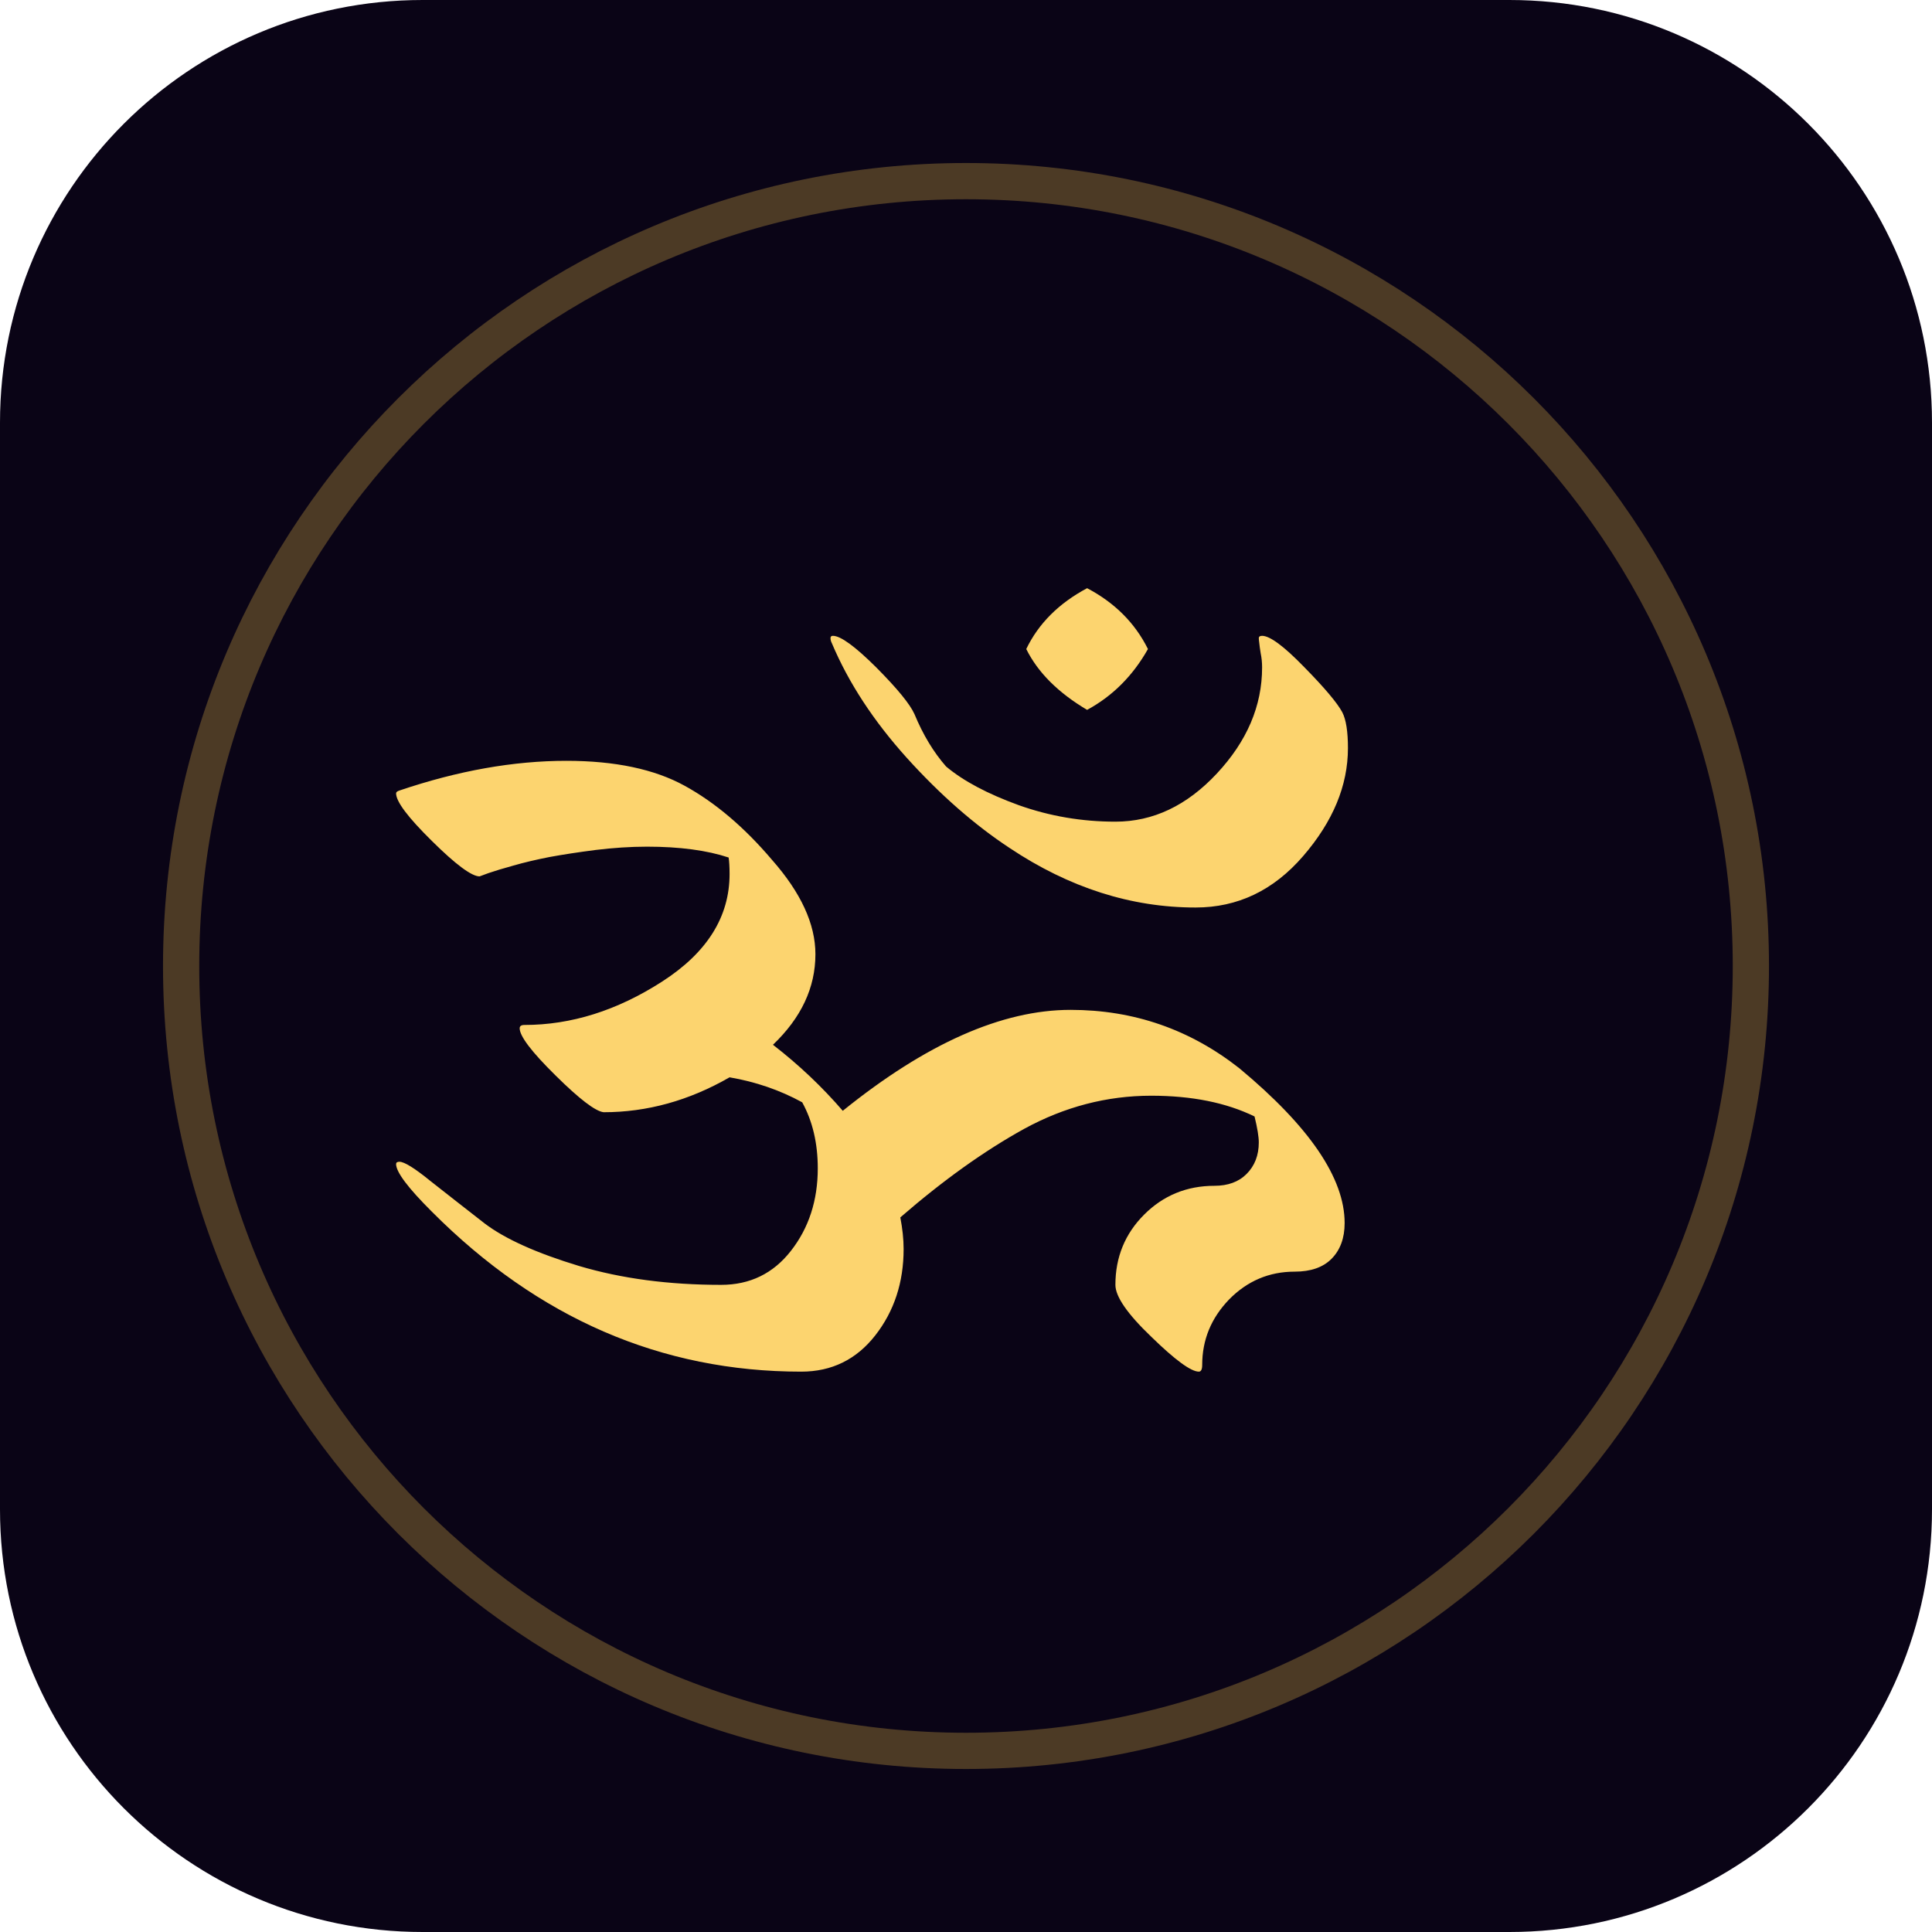
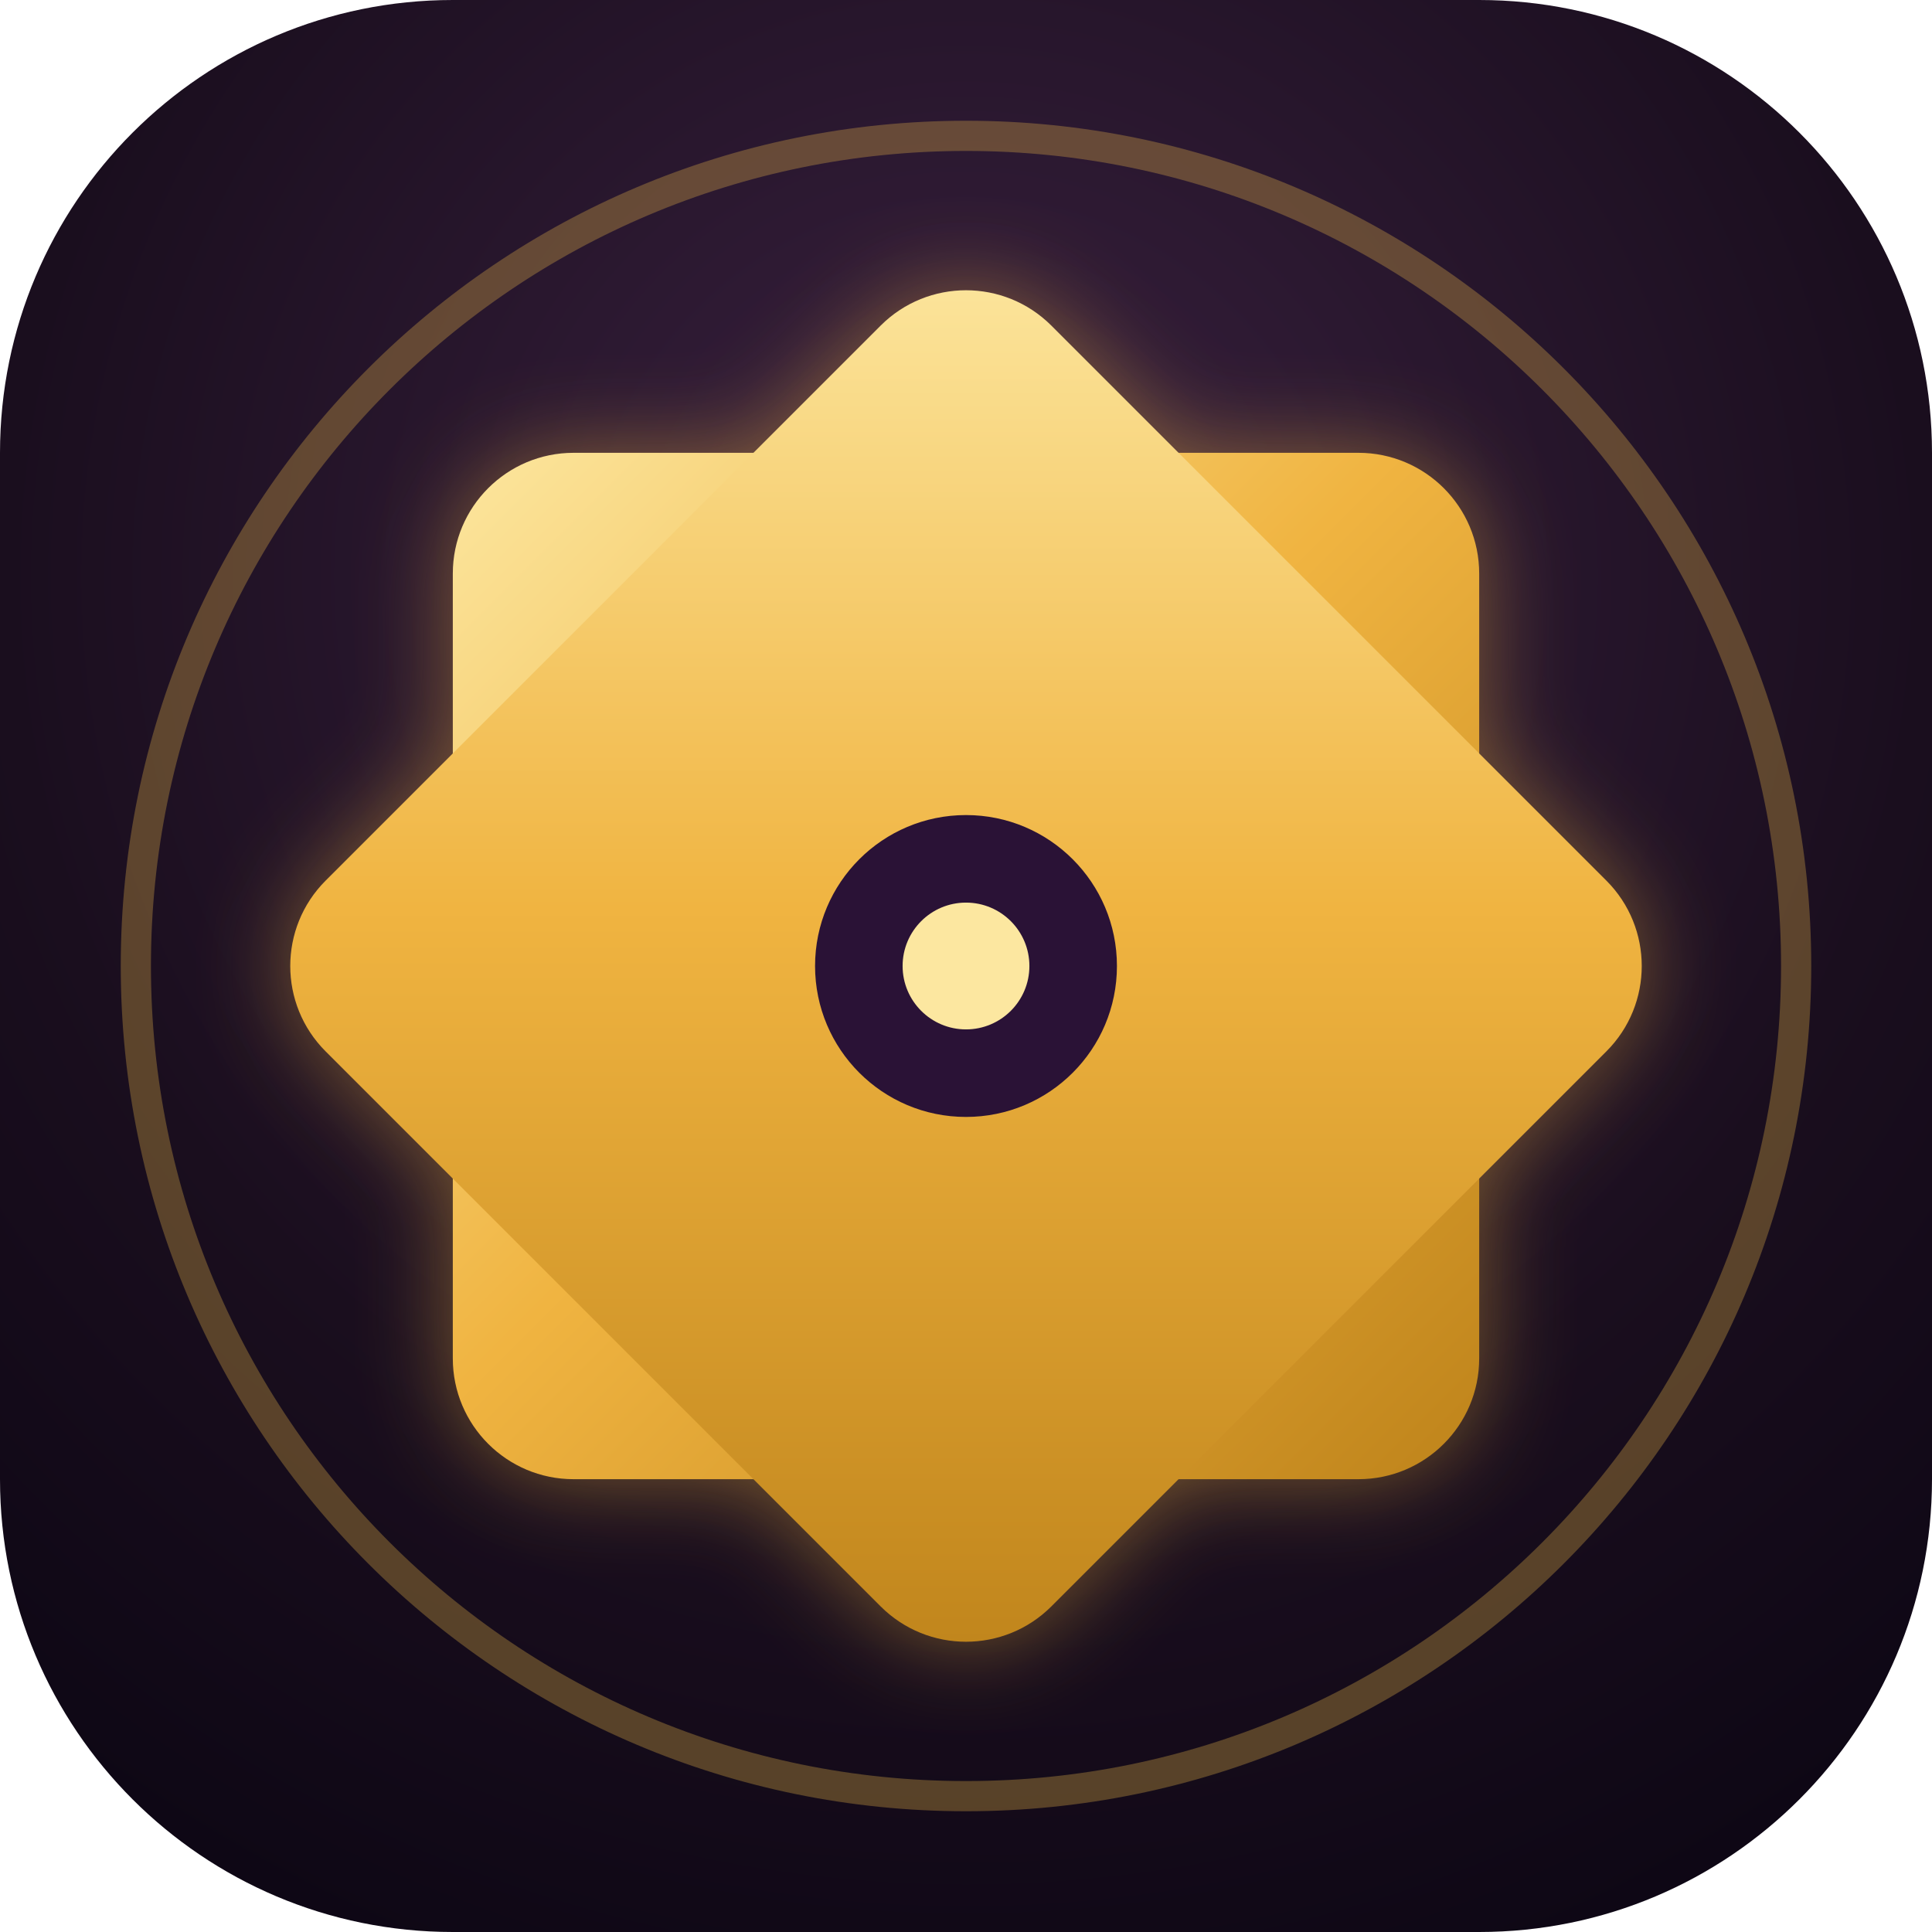
- <svg xmlns="http://www.w3.org/2000/svg" width="32" height="32" viewBox="0 0 64 64" fill="none">
-   <rect width="64" height="64" rx="14" fill="#0A0416" />
-   <circle cx="32" cy="32" r="26" stroke="#E8B849" stroke-width="1.2" opacity="0.3" />
-   <text x="32" y="44" text-anchor="middle" font-family="serif" font-size="36" fill="#FCD46F">ॐ</text>
+ <svg xmlns="http://www.w3.org/2000/svg" width="64" height="64" viewBox="0 0 64 64" fill="none" role="img" aria-label="Sarthak Arts">
+   <defs>
+     <radialGradient id="sa-bg" cx="50%" cy="30%" r="85%">
+       <stop offset="0%" stop-color="#3A2140" />
+       <stop offset="58%" stop-color="#1A0E1E" />
+       <stop offset="100%" stop-color="#0A0512" />
+     </radialGradient>
+     <linearGradient id="sa-gold" x1="0" y1="0" x2="1" y2="1">
+       <stop offset="0%" stop-color="#FCE7A0" />
+       <stop offset="46%" stop-color="#F0B441" />
+       <stop offset="100%" stop-color="#BE831A" />
+     </linearGradient>
+     <filter id="sa-glow" x="-40%" y="-40%" width="180%" height="180%">
+       <feGaussianBlur stdDeviation="1.5" />
+     </filter>
+   </defs>
+   <rect width="64" height="64" rx="15" fill="url(#sa-bg)" />
+   <circle cx="32" cy="32" r="27.5" fill="none" stroke="#E8B849" stroke-width="1" opacity="0.32" />
+   <g opacity="0.45" filter="url(#sa-glow)">
+     <rect x="15" y="15" width="34" height="34" rx="4" fill="#F0B441" />
+     <rect x="15" y="15" width="34" height="34" rx="4" fill="#F0B441" transform="rotate(45 32 32)" />
+   </g>
+   <g fill="url(#sa-gold)">
+     <rect x="15" y="15" width="34" height="34" rx="4" />
+     <rect x="15" y="15" width="34" height="34" rx="4" transform="rotate(45 32 32)" />
+   </g>
+   <circle cx="32" cy="32" r="5" fill="#2A1236" />
+   <circle cx="32" cy="32" r="2.1" fill="#FCE7A0" />
</svg>
